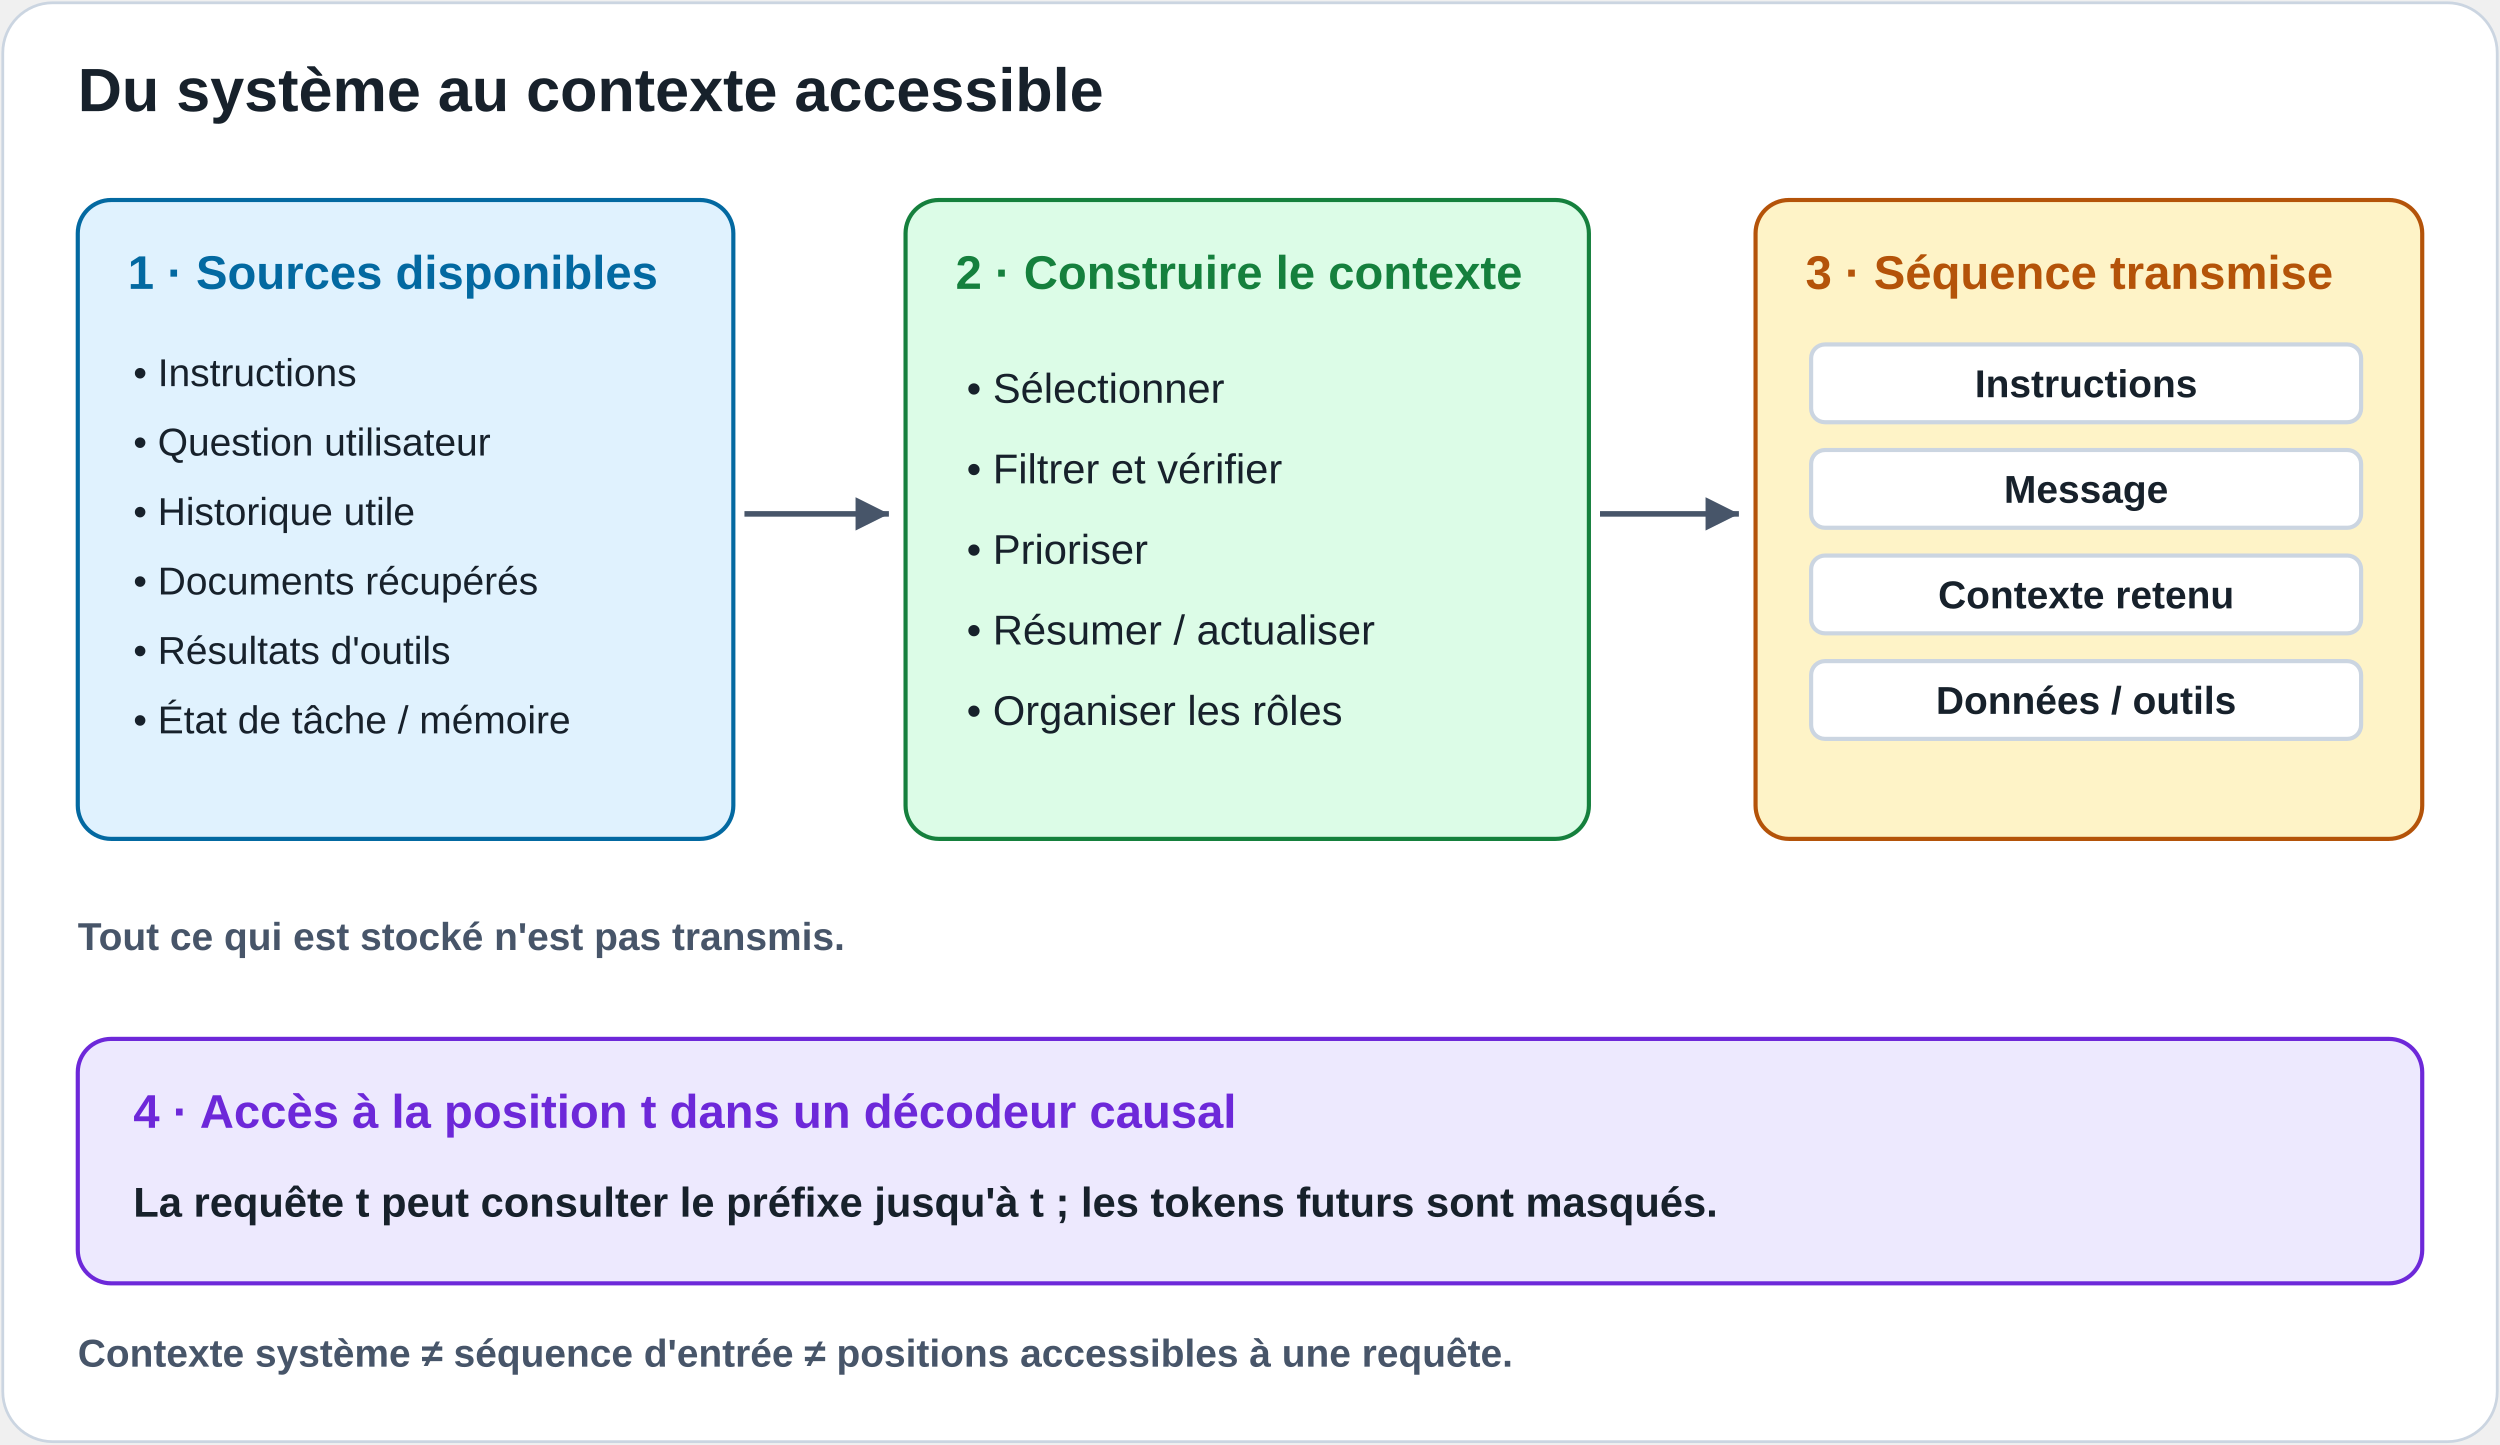
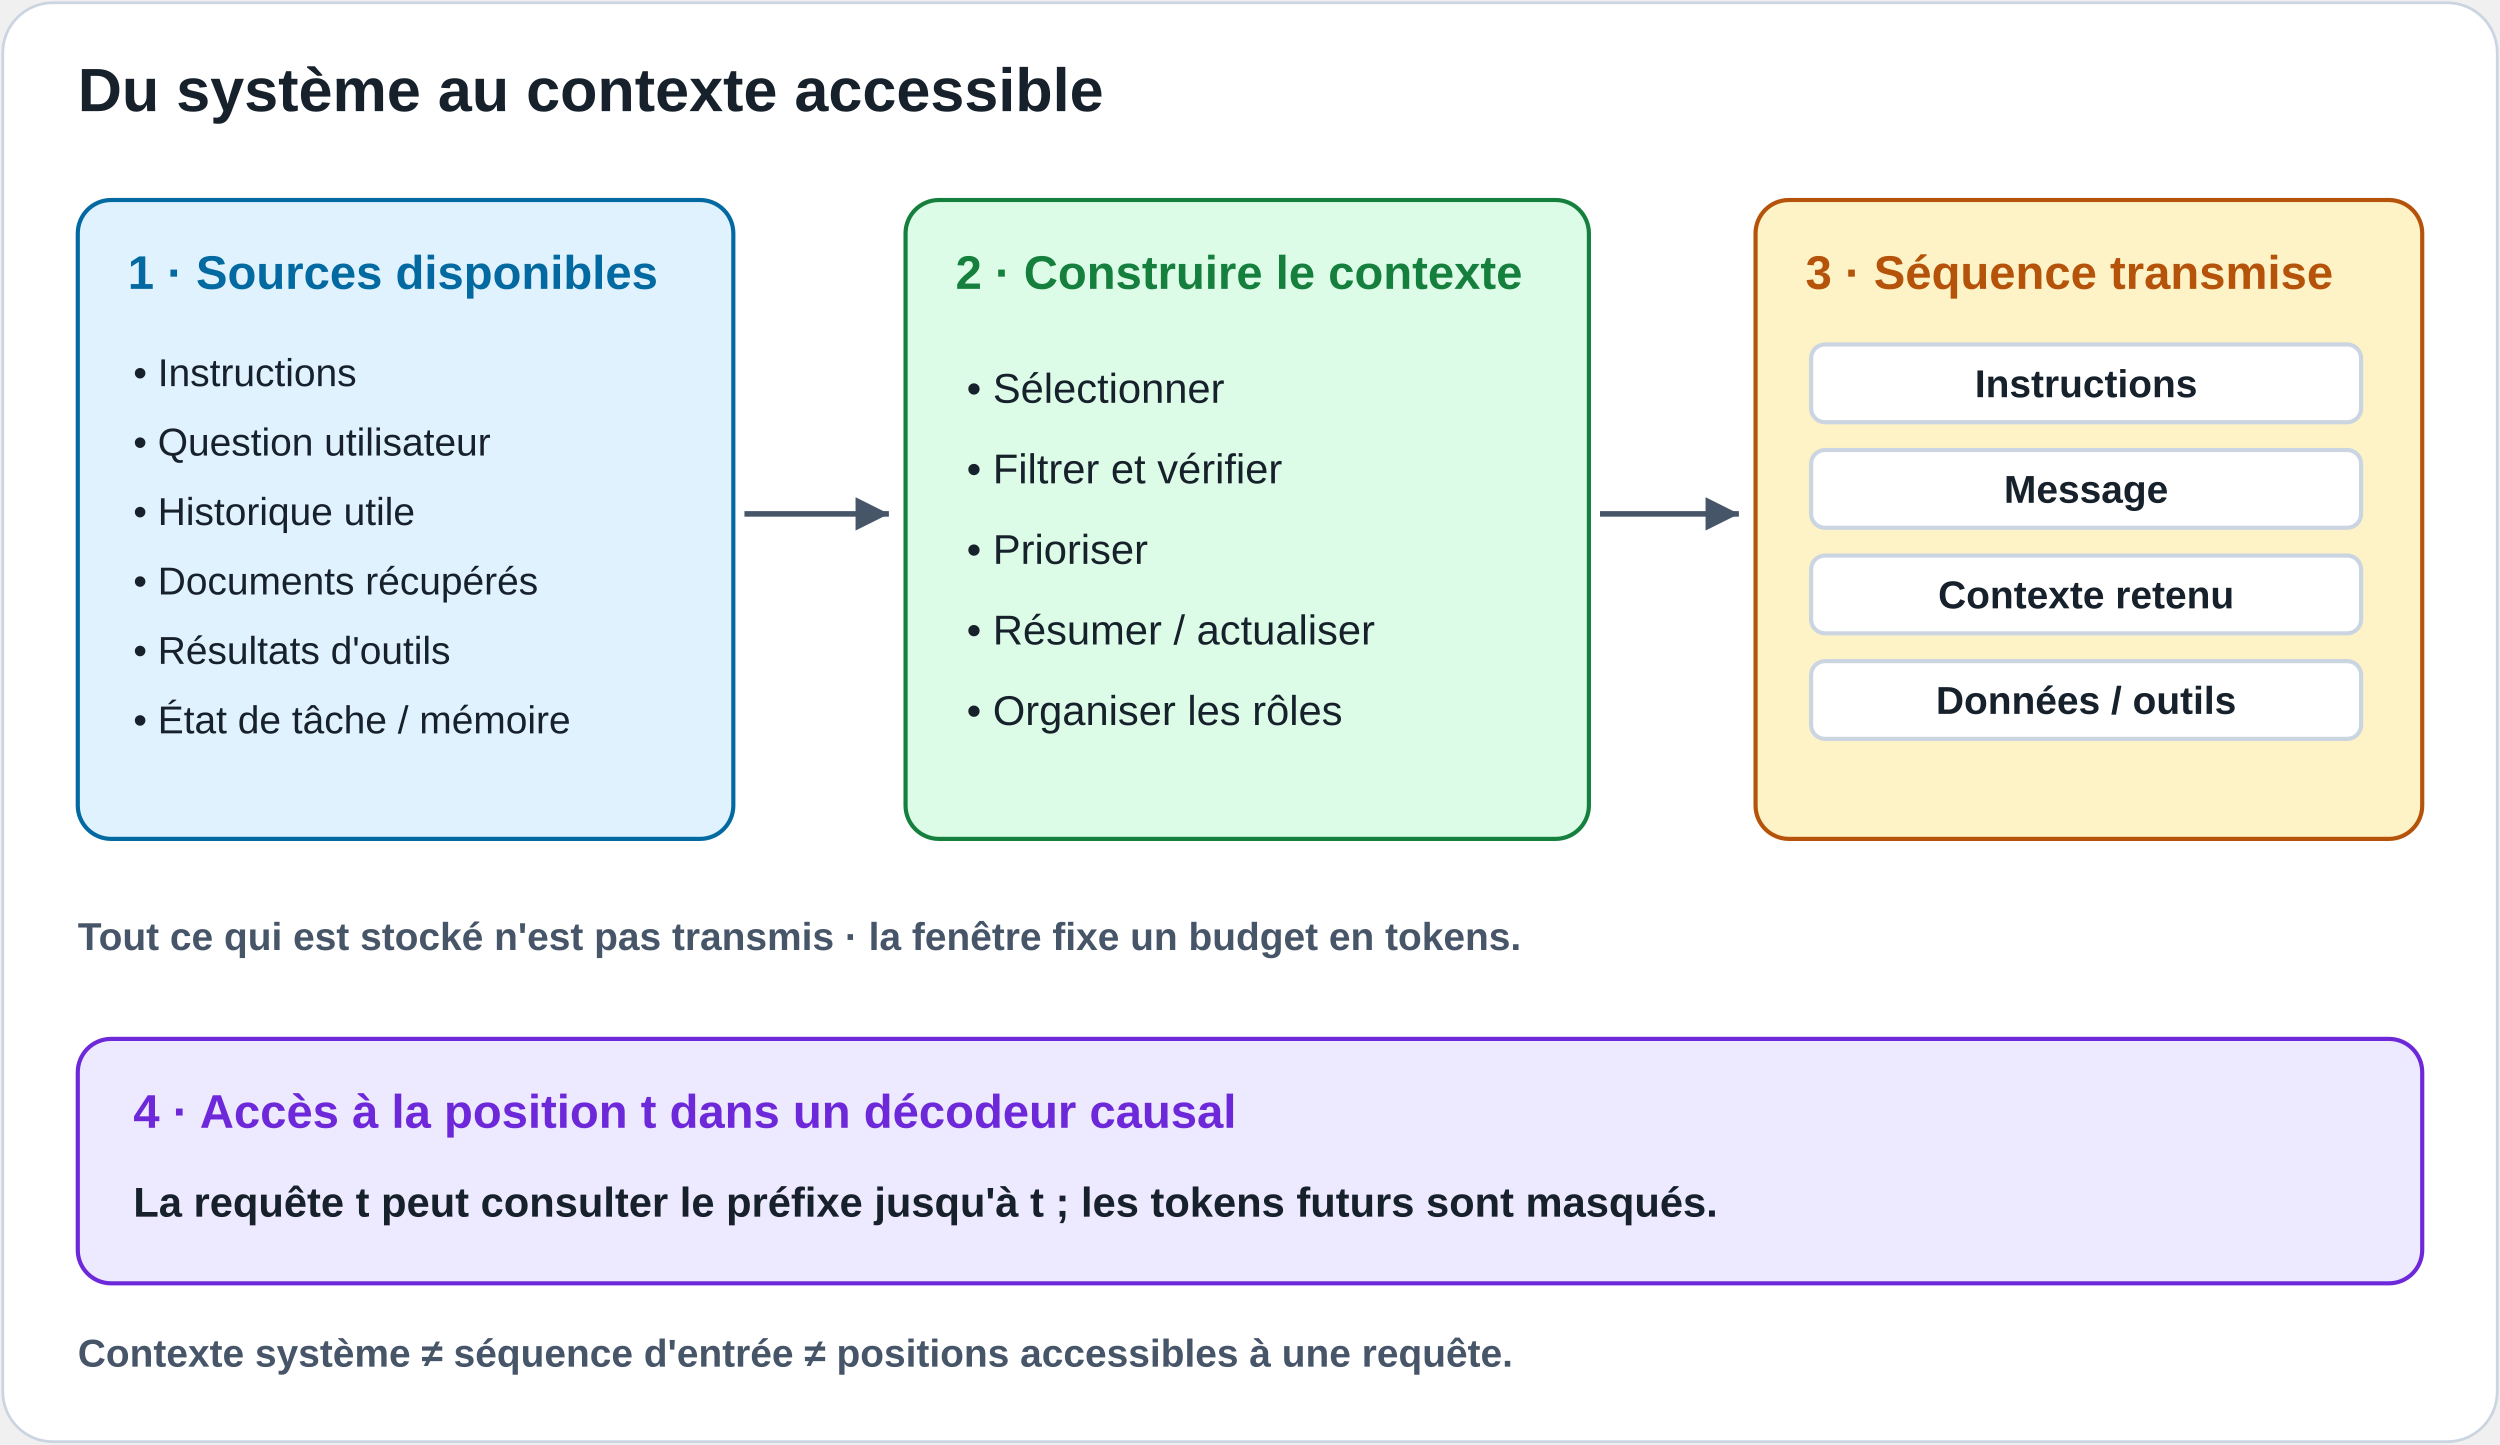
<svg xmlns="http://www.w3.org/2000/svg" viewBox="0 0 900 520" role="img" aria-labelledby="title desc">
  <defs>
    <marker id="arrow" markerWidth="8" markerHeight="8" refX="6" refY="3" orient="auto">
      <path d="M0,0 L6,3 L0,6" fill="#475569" />
    </marker>
  </defs>
  <rect x="1" y="1" width="898" height="518" rx="18" fill="#FFFFFF" stroke="#CBD5E1" />
  <text x="28" y="40" font-family="Arial,sans-serif" font-size="22" font-weight="700" fill="#17212B" text-anchor="start">Du système au contexte accessible</text>
  <rect x="28" y="72" width="236" height="230" rx="12" fill="#E0F2FE" stroke="#0369A1" stroke-width="1.5" />
  <text x="46" y="104" font-family="Arial,sans-serif" font-size="17" font-weight="700" fill="#0369A1" text-anchor="start">1 · Sources disponibles</text>
  <text x="48" y="139" font-family="Arial,sans-serif" font-size="14" font-weight="500" fill="#17212B" text-anchor="start">• Instructions</text>
  <text x="48" y="164" font-family="Arial,sans-serif" font-size="14" font-weight="500" fill="#17212B" text-anchor="start">• Question utilisateur</text>
  <text x="48" y="189" font-family="Arial,sans-serif" font-size="14" font-weight="500" fill="#17212B" text-anchor="start">• Historique utile</text>
  <text x="48" y="214" font-family="Arial,sans-serif" font-size="14" font-weight="500" fill="#17212B" text-anchor="start">• Documents récupérés</text>
  <text x="48" y="239" font-family="Arial,sans-serif" font-size="14" font-weight="500" fill="#17212B" text-anchor="start">• Résultats d'outils</text>
  <text x="48" y="264" font-family="Arial,sans-serif" font-size="14" font-weight="500" fill="#17212B" text-anchor="start">• État de tâche / mémoire</text>
  <path d="M268 185 L320 185" stroke="#475569" stroke-width="2" fill="none" marker-end="url(#arrow)" />
  <rect x="326" y="72" width="246" height="230" rx="12" fill="#DCFCE7" stroke="#15803D" stroke-width="1.5" />
  <text x="344" y="104" font-family="Arial,sans-serif" font-size="17" font-weight="700" fill="#15803D" text-anchor="start">2 · Construire le contexte</text>
  <text x="348" y="145" font-family="Arial,sans-serif" font-size="15" font-weight="400" fill="#17212B" text-anchor="start">• Sélectionner</text>
  <text x="348" y="174" font-family="Arial,sans-serif" font-size="15" font-weight="400" fill="#17212B" text-anchor="start">• Filtrer et vérifier</text>
  <text x="348" y="203" font-family="Arial,sans-serif" font-size="15" font-weight="400" fill="#17212B" text-anchor="start">• Prioriser</text>
  <text x="348" y="232" font-family="Arial,sans-serif" font-size="15" font-weight="400" fill="#17212B" text-anchor="start">• Résumer / actualiser</text>
  <text x="348" y="261" font-family="Arial,sans-serif" font-size="15" font-weight="400" fill="#17212B" text-anchor="start">• Organiser les rôles</text>
  <path d="M576 185 L626 185" stroke="#475569" stroke-width="2" fill="none" marker-end="url(#arrow)" />
  <rect x="632" y="72" width="240" height="230" rx="12" fill="#FEF3C7" stroke="#B45309" stroke-width="1.5" />
  <text x="650" y="104" font-family="Arial,sans-serif" font-size="17" font-weight="700" fill="#B45309" text-anchor="start">3 · Séquence transmise</text>
  <rect x="652" y="124" width="198" height="28" rx="5" fill="#FFFFFF" stroke="#CBD5E1" stroke-width="1.5" />
  <text x="751" y="143" font-family="Arial,sans-serif" font-size="14" font-weight="600" fill="#17212B" text-anchor="middle">Instructions</text>
  <rect x="652" y="162" width="198" height="28" rx="5" fill="#FFFFFF" stroke="#CBD5E1" stroke-width="1.5" />
  <text x="751" y="181" font-family="Arial,sans-serif" font-size="14" font-weight="600" fill="#17212B" text-anchor="middle">Message</text>
  <rect x="652" y="200" width="198" height="28" rx="5" fill="#FFFFFF" stroke="#CBD5E1" stroke-width="1.5" />
  <text x="751" y="219" font-family="Arial,sans-serif" font-size="14" font-weight="600" fill="#17212B" text-anchor="middle">Contexte retenu</text>
  <rect x="652" y="238" width="198" height="28" rx="5" fill="#FFFFFF" stroke="#CBD5E1" stroke-width="1.5" />
  <text x="751" y="257" font-family="Arial,sans-serif" font-size="14" font-weight="600" fill="#17212B" text-anchor="middle">Données / outils</text>
-   <text x="28" y="342" font-family="Arial,sans-serif" font-size="14" font-weight="600" fill="#475569" text-anchor="start">Tout ce qui est stocké n'est pas transmis.</text>
+   <text x="28" y="342" font-family="Arial,sans-serif" font-size="14" font-weight="600" fill="#475569" text-anchor="start">Tout ce qui est stocké n'est pas transmis · la fenêtre fixe un budget en tokens.</text>
  <rect x="28" y="374" width="844" height="88" rx="12" fill="#EDE9FE" stroke="#6D28D9" stroke-width="1.5" />
  <text x="48" y="406" font-family="Arial,sans-serif" font-size="17" font-weight="700" fill="#6D28D9" text-anchor="start">4 · Accès à la position t dans un décodeur causal</text>
  <text x="48" y="438" font-family="Arial,sans-serif" font-size="15" font-weight="600" fill="#17212B" text-anchor="start">La requête t peut consulter le préfixe jusqu'à t ; les tokens futurs sont masqués.</text>
  <text x="28" y="492" font-family="Arial,sans-serif" font-size="14" font-weight="600" fill="#475569" text-anchor="start">Contexte système ≠ séquence d'entrée ≠ positions accessibles à une requête.</text>
</svg>
